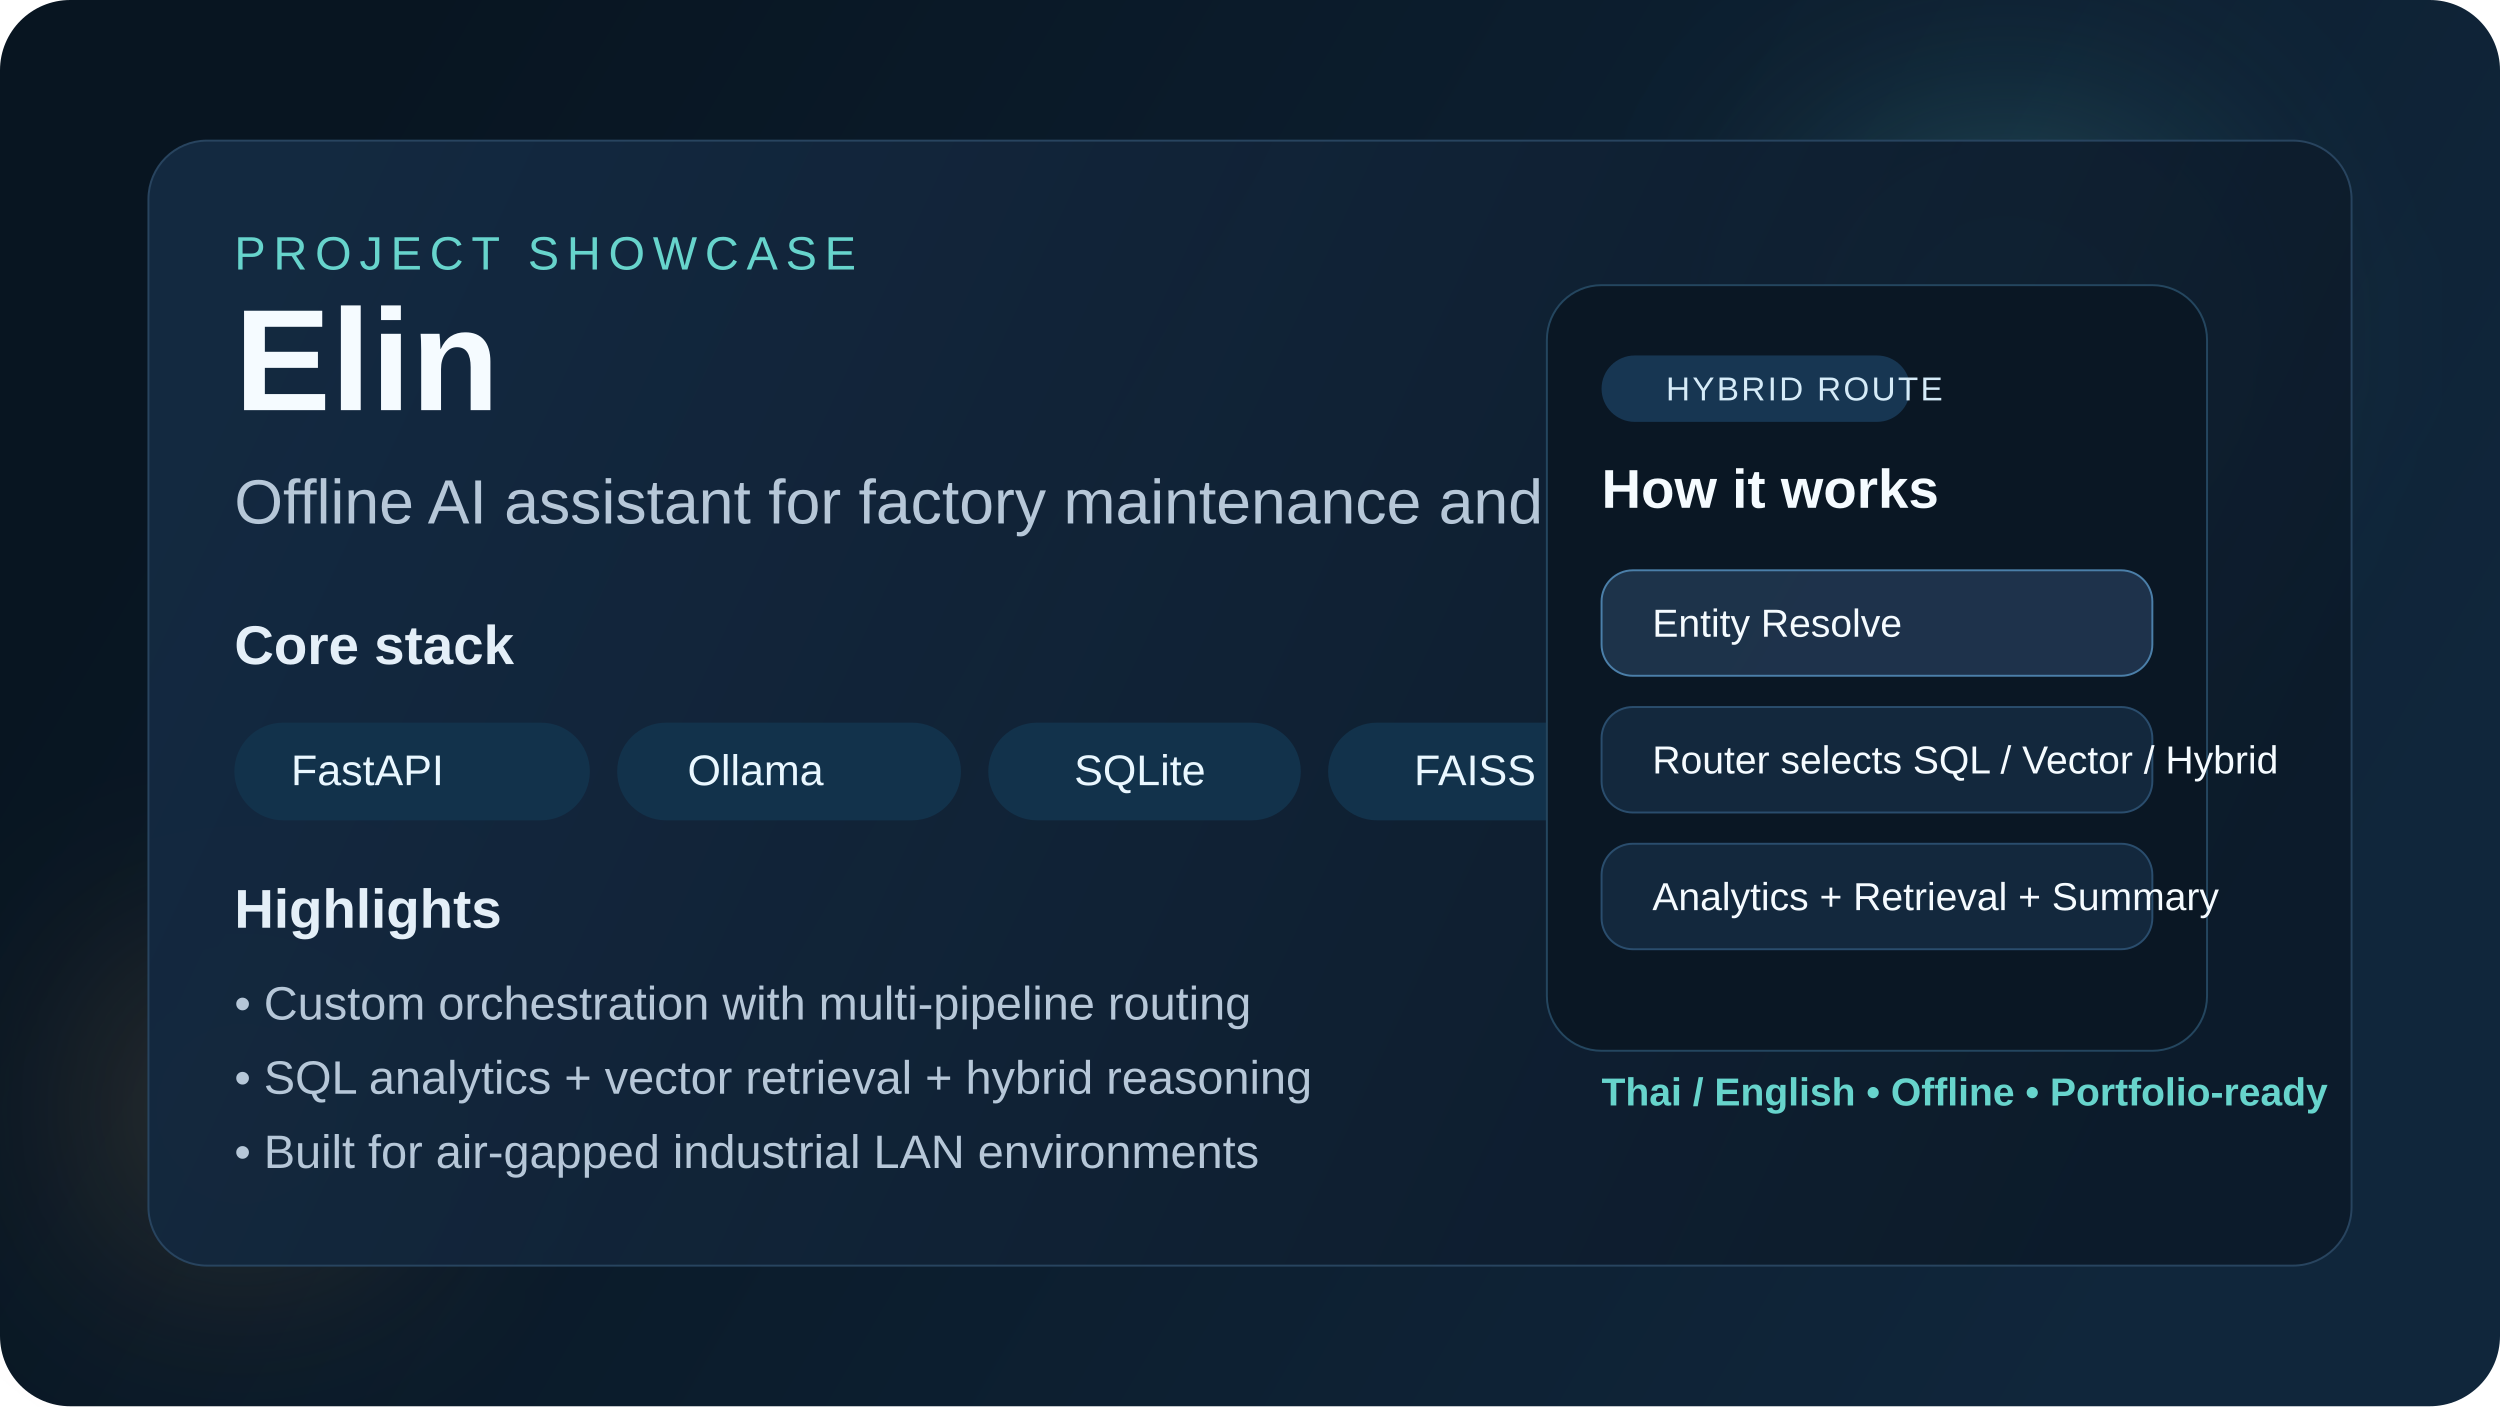
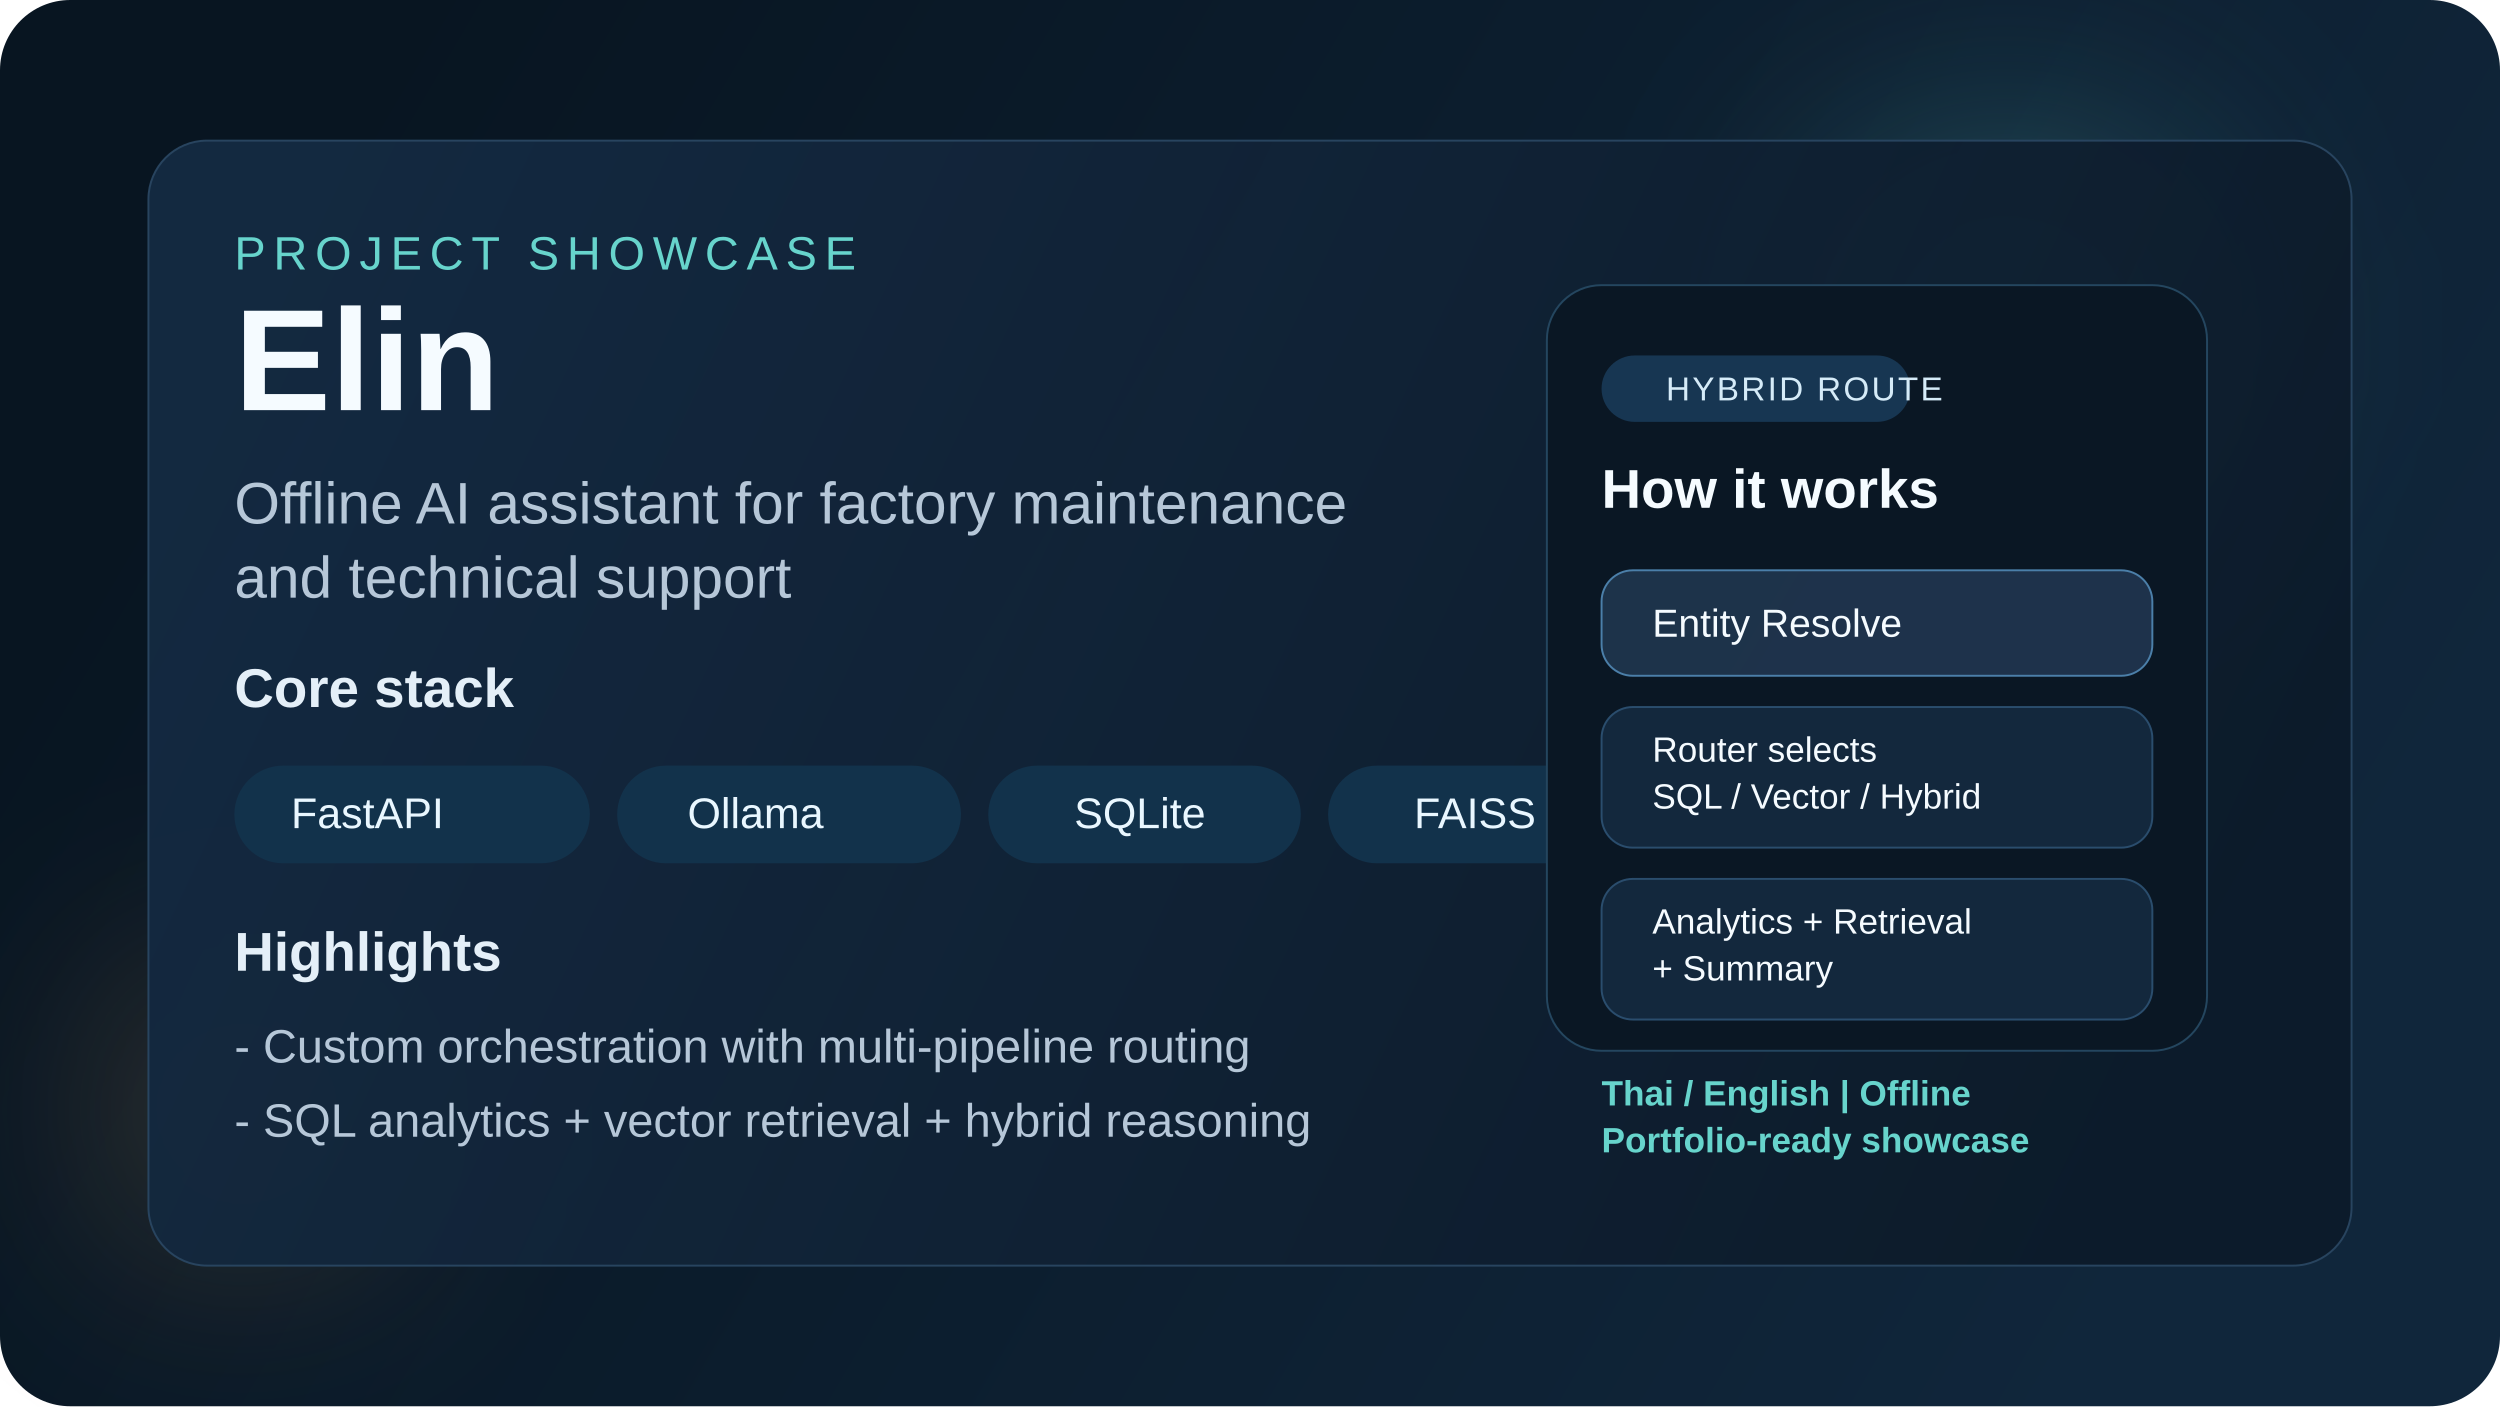
<svg xmlns="http://www.w3.org/2000/svg" width="1280" height="720" viewBox="0 0 1280 720" fill="none">
  <defs>
    <linearGradient id="bg" x1="160" y1="84" x2="1106" y2="640" gradientUnits="userSpaceOnUse">
      <stop stop-color="#081521" />
      <stop offset="1" stop-color="#10263B" />
    </linearGradient>
    <linearGradient id="card" x1="111" y1="145" x2="1096" y2="607" gradientUnits="userSpaceOnUse">
      <stop stop-color="#142A42" stop-opacity="0.96" />
      <stop offset="1" stop-color="#0C1A29" stop-opacity="0.92" />
    </linearGradient>
    <linearGradient id="accent" x1="237" y1="151" x2="820" y2="498" gradientUnits="userSpaceOnUse">
      <stop stop-color="#67D4CC" />
      <stop offset="1" stop-color="#78AEF8" />
    </linearGradient>
    <filter id="blurA" x="805" y="-50" width="445" height="445" filterUnits="userSpaceOnUse" color-interpolation-filters="sRGB">
      <feGaussianBlur stdDeviation="60" />
    </filter>
    <filter id="blurB" x="-58" y="385" width="365" height="365" filterUnits="userSpaceOnUse" color-interpolation-filters="sRGB">
      <feGaussianBlur stdDeviation="60" />
    </filter>
  </defs>
  <rect width="1280" height="720" rx="36" fill="url(#bg)" />
  <g filter="url(#blurA)">
    <circle cx="1027" cy="172" r="102" fill="#67D4CC" fill-opacity="0.28" />
  </g>
  <g filter="url(#blurB)">
    <circle cx="124" cy="568" r="62" fill="#F1A85B" fill-opacity="0.28" />
  </g>
  <rect x="76" y="72" width="1128" height="576" rx="30" fill="url(#card)" stroke="#28445F" />
  <text x="120" y="138" fill="#67D4CC" font-family="Segoe UI, Arial, sans-serif" font-size="24" letter-spacing="4">PROJECT SHOWCASE</text>
  <text x="120" y="210" fill="#F5FBFF" font-family="Segoe UI, Arial, sans-serif" font-size="74" font-weight="700">Elin</text>
-   <text x="120" y="268" fill="#B6C7D8" font-family="Segoe UI, Arial, sans-serif" font-size="32">Offline AI assistant for factory maintenance and technical support</text>
-   <text x="120" y="340" fill="#E4EFF8" font-family="Segoe UI, Arial, sans-serif" font-size="28" font-weight="600">Core stack</text>
+   <text x="120" y="268" fill="#B6C7D8" font-family="Segoe UI, Arial, sans-serif" font-size="30">
+     <tspan x="120" dy="0">Offline AI assistant for factory maintenance</tspan>
+     <tspan x="120" dy="38">and technical support</tspan>
+   </text>
+   <text x="120" y="362" fill="#E4EFF8" font-family="Segoe UI, Arial, sans-serif" font-size="28" font-weight="600">Core stack</text>
  <g>
-     <rect x="120" y="370" width="182" height="50" rx="25" fill="#12324B" />
-     <text x="149" y="402" fill="#E9F7FF" font-family="Segoe UI, Arial, sans-serif" font-size="22">FastAPI</text>
-     <rect x="316" y="370" width="176" height="50" rx="25" fill="#12324B" />
-     <text x="352" y="402" fill="#E9F7FF" font-family="Segoe UI, Arial, sans-serif" font-size="22">Ollama</text>
-     <rect x="506" y="370" width="160" height="50" rx="25" fill="#12324B" />
-     <text x="550" y="402" fill="#E9F7FF" font-family="Segoe UI, Arial, sans-serif" font-size="22">SQLite</text>
-     <rect x="680" y="370" width="146" height="50" rx="25" fill="#12324B" />
-     <text x="724" y="402" fill="#E9F7FF" font-family="Segoe UI, Arial, sans-serif" font-size="22">FAISS</text>
+     <rect x="120" y="392" width="182" height="50" rx="25" fill="#12324B" />
+     <text x="149" y="424" fill="#E9F7FF" font-family="Segoe UI, Arial, sans-serif" font-size="22">FastAPI</text>
+     <rect x="316" y="392" width="176" height="50" rx="25" fill="#12324B" />
+     <text x="352" y="424" fill="#E9F7FF" font-family="Segoe UI, Arial, sans-serif" font-size="22">Ollama</text>
+     <rect x="506" y="392" width="160" height="50" rx="25" fill="#12324B" />
+     <text x="550" y="424" fill="#E9F7FF" font-family="Segoe UI, Arial, sans-serif" font-size="22">SQLite</text>
+     <rect x="680" y="392" width="146" height="50" rx="25" fill="#12324B" />
+     <text x="724" y="424" fill="#E9F7FF" font-family="Segoe UI, Arial, sans-serif" font-size="22">FAISS</text>
  </g>
-   <text x="120" y="475" fill="#E4EFF8" font-family="Segoe UI, Arial, sans-serif" font-size="28" font-weight="600">Highlights</text>
-   <text x="120" y="522" fill="#B6C7D8" font-family="Segoe UI, Arial, sans-serif" font-size="24">• Custom orchestration with multi-pipeline routing</text>
-   <text x="120" y="560" fill="#B6C7D8" font-family="Segoe UI, Arial, sans-serif" font-size="24">• SQL analytics + vector retrieval + hybrid reasoning</text>
-   <text x="120" y="598" fill="#B6C7D8" font-family="Segoe UI, Arial, sans-serif" font-size="24">• Built for air-gapped industrial LAN environments</text>
+   <text x="120" y="497" fill="#E4EFF8" font-family="Segoe UI, Arial, sans-serif" font-size="28" font-weight="600">Highlights</text>
+   <text x="120" y="544" fill="#B6C7D8" font-family="Segoe UI, Arial, sans-serif" font-size="24">- Custom orchestration with multi-pipeline routing</text>
+   <text x="120" y="582" fill="#B6C7D8" font-family="Segoe UI, Arial, sans-serif" font-size="24">- SQL analytics + vector retrieval + hybrid reasoning</text>
  <rect x="792" y="146" width="338" height="392" rx="28" fill="#0A1724" stroke="#24465F" />
  <rect x="820" y="182" width="158" height="34" rx="17" fill="#173652" />
  <text x="853" y="205" fill="#D5EBF8" font-family="Segoe UI, Arial, sans-serif" font-size="17" letter-spacing="1.2">HYBRID ROUTE</text>
  <text x="820" y="260" fill="#F5FBFF" font-family="Segoe UI, Arial, sans-serif" font-size="28" font-weight="700">How it works</text>
  <rect x="820" y="292" width="282" height="54" rx="16" fill="url(#accent)" fill-opacity="0.18" stroke="#4B7FA9" />
  <text x="846" y="326" fill="#F5FBFF" font-family="Segoe UI, Arial, sans-serif" font-size="20">Entity Resolve</text>
-   <rect x="820" y="362" width="282" height="54" rx="16" fill="#13283D" stroke="#2A4D6D" />
-   <text x="846" y="396" fill="#F5FBFF" font-family="Segoe UI, Arial, sans-serif" font-size="20">Router selects SQL / Vector / Hybrid</text>
-   <rect x="820" y="432" width="282" height="54" rx="16" fill="#13283D" stroke="#2A4D6D" />
-   <text x="846" y="466" fill="#F5FBFF" font-family="Segoe UI, Arial, sans-serif" font-size="20">Analytics + Retrieval + Summary</text>
-   <text x="820" y="566" fill="#67D4CC" font-family="Segoe UI, Arial, sans-serif" font-size="20" font-weight="600">Thai / English • Offline • Portfolio-ready</text>
+   <rect x="820" y="362" width="282" height="72" rx="16" fill="#13283D" stroke="#2A4D6D" />
+   <text x="846" y="390" fill="#F5FBFF" font-family="Segoe UI, Arial, sans-serif" font-size="18">
+     <tspan x="846" dy="0">Router selects</tspan>
+     <tspan x="846" dy="24">SQL / Vector / Hybrid</tspan>
+   </text>
+   <rect x="820" y="450" width="282" height="72" rx="16" fill="#13283D" stroke="#2A4D6D" />
+   <text x="846" y="478" fill="#F5FBFF" font-family="Segoe UI, Arial, sans-serif" font-size="18">
+     <tspan x="846" dy="0">Analytics + Retrieval</tspan>
+     <tspan x="846" dy="24">+ Summary</tspan>
+   </text>
+   <text x="820" y="566" fill="#67D4CC" font-family="Segoe UI, Arial, sans-serif" font-size="18" font-weight="600">
+     <tspan x="820" dy="0">Thai / English  |  Offline</tspan>
+     <tspan x="820" dy="24">Portfolio-ready showcase</tspan>
+   </text>
</svg>
